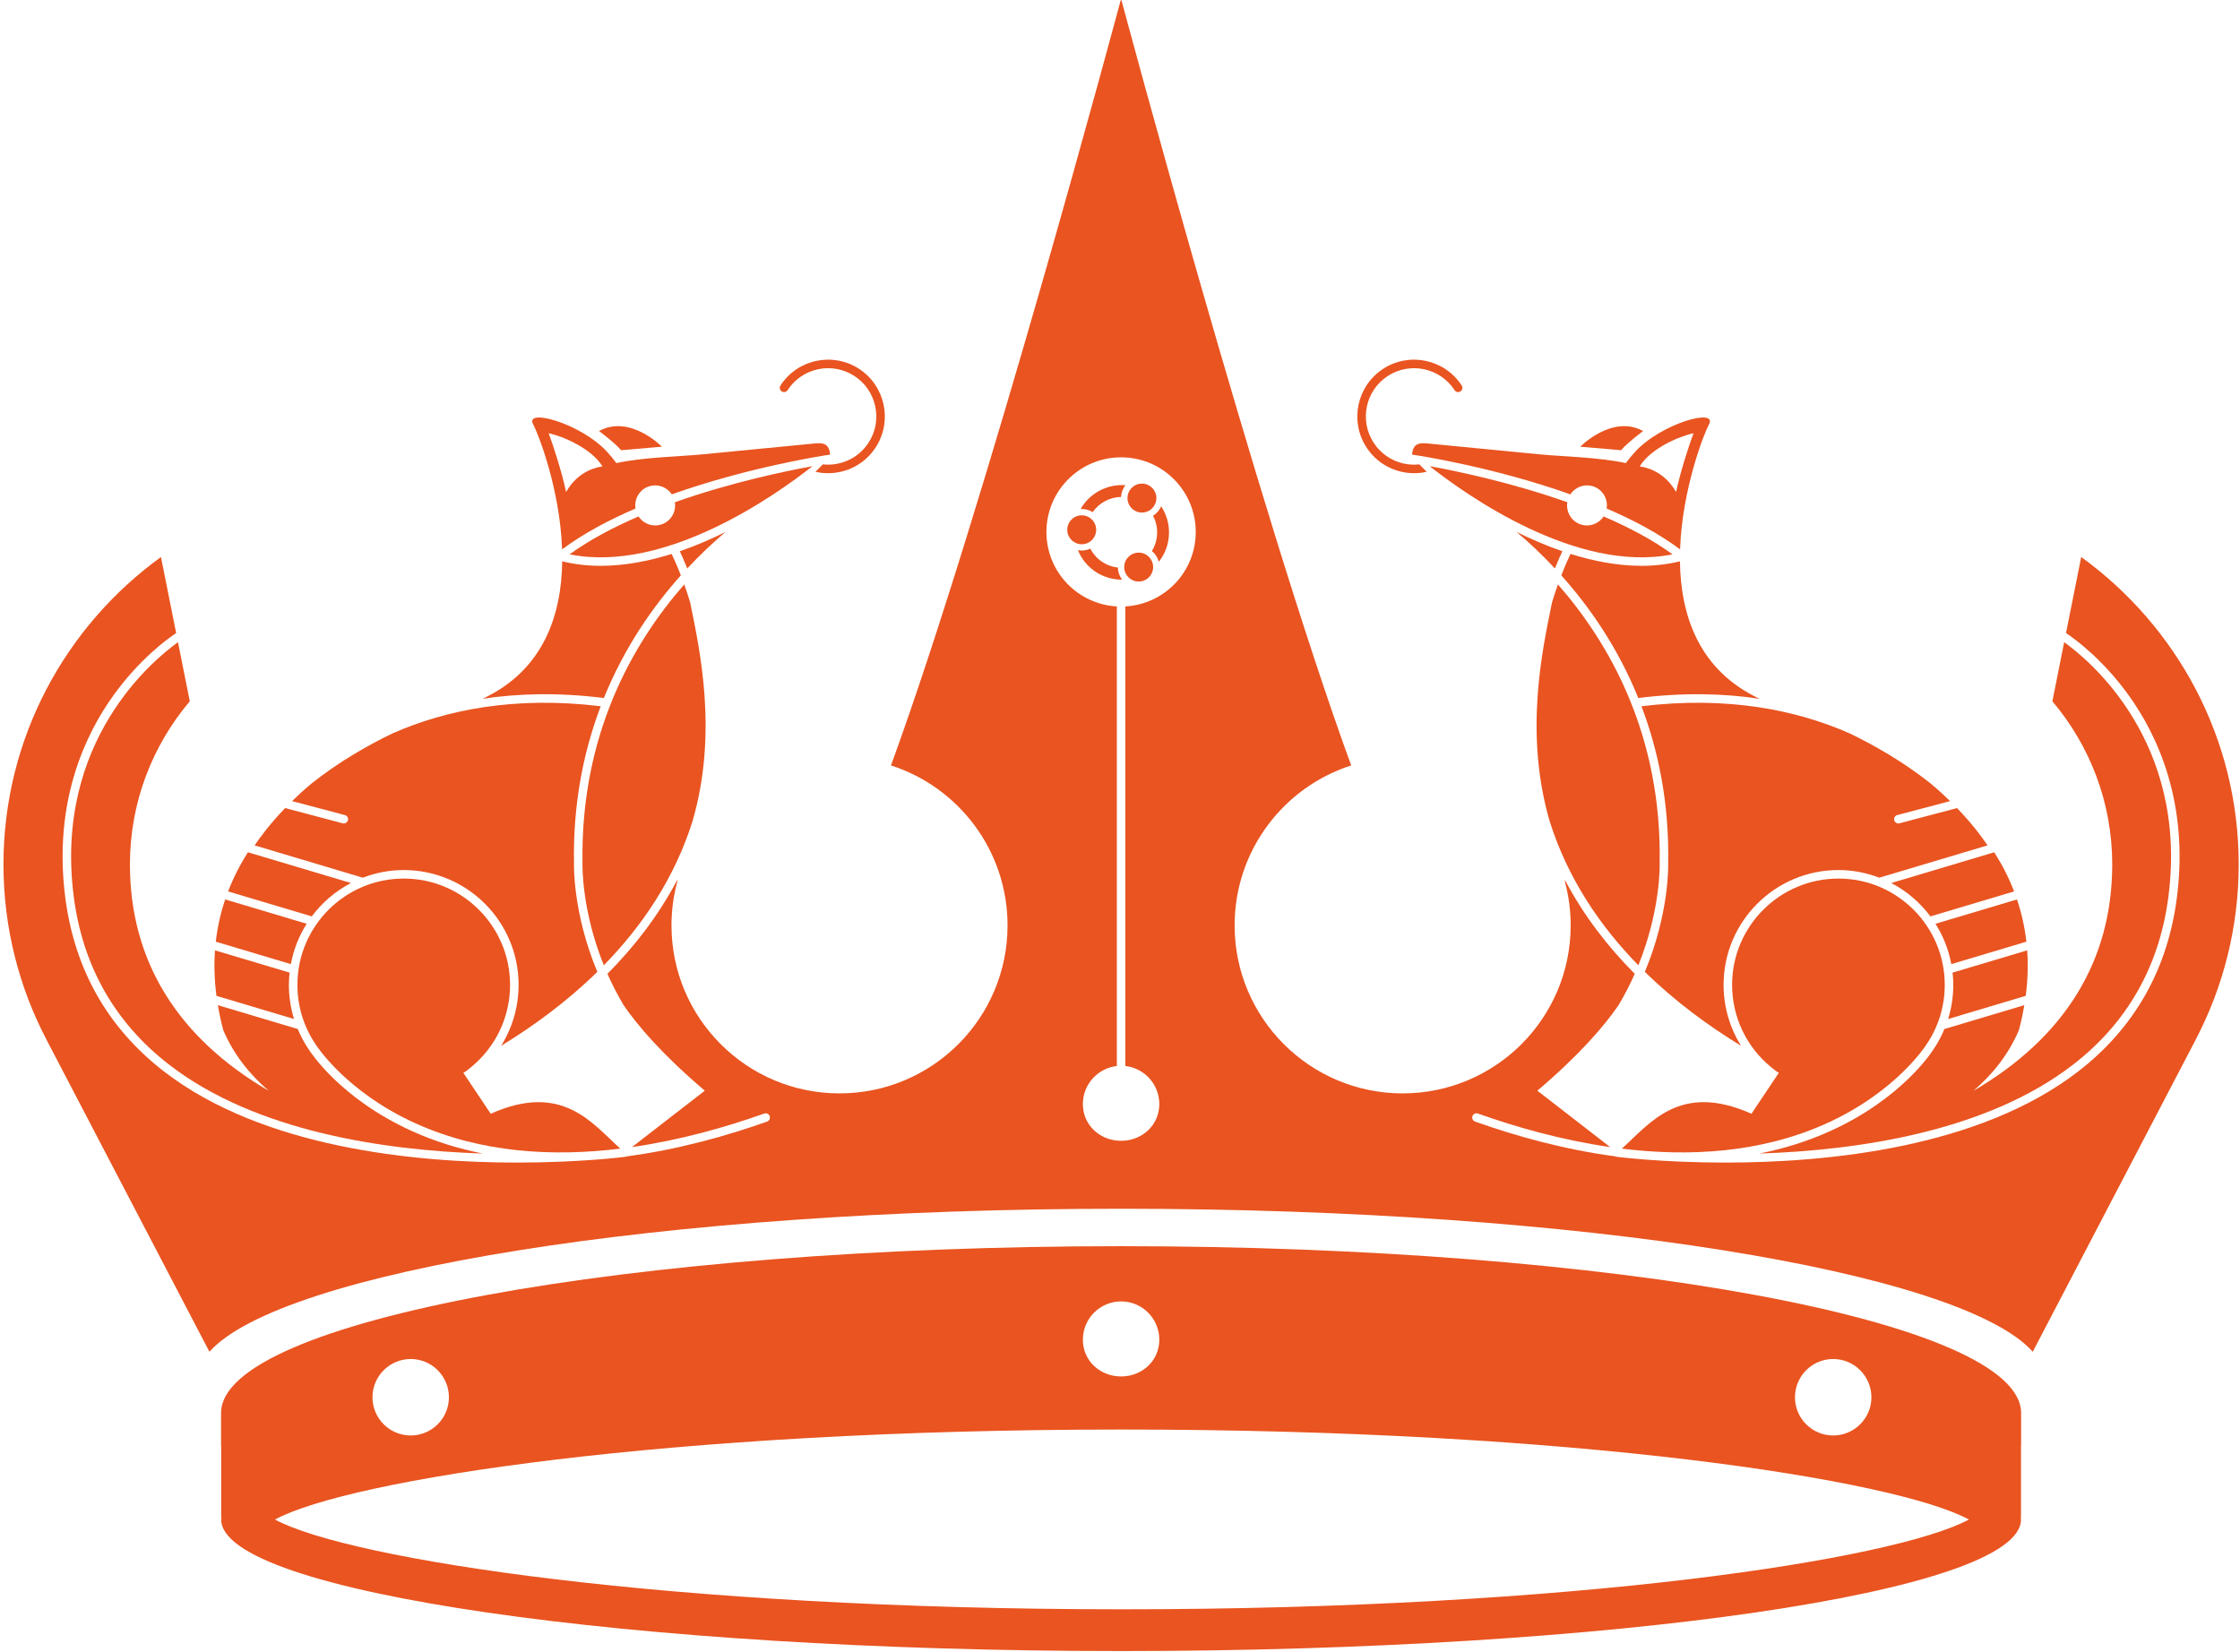
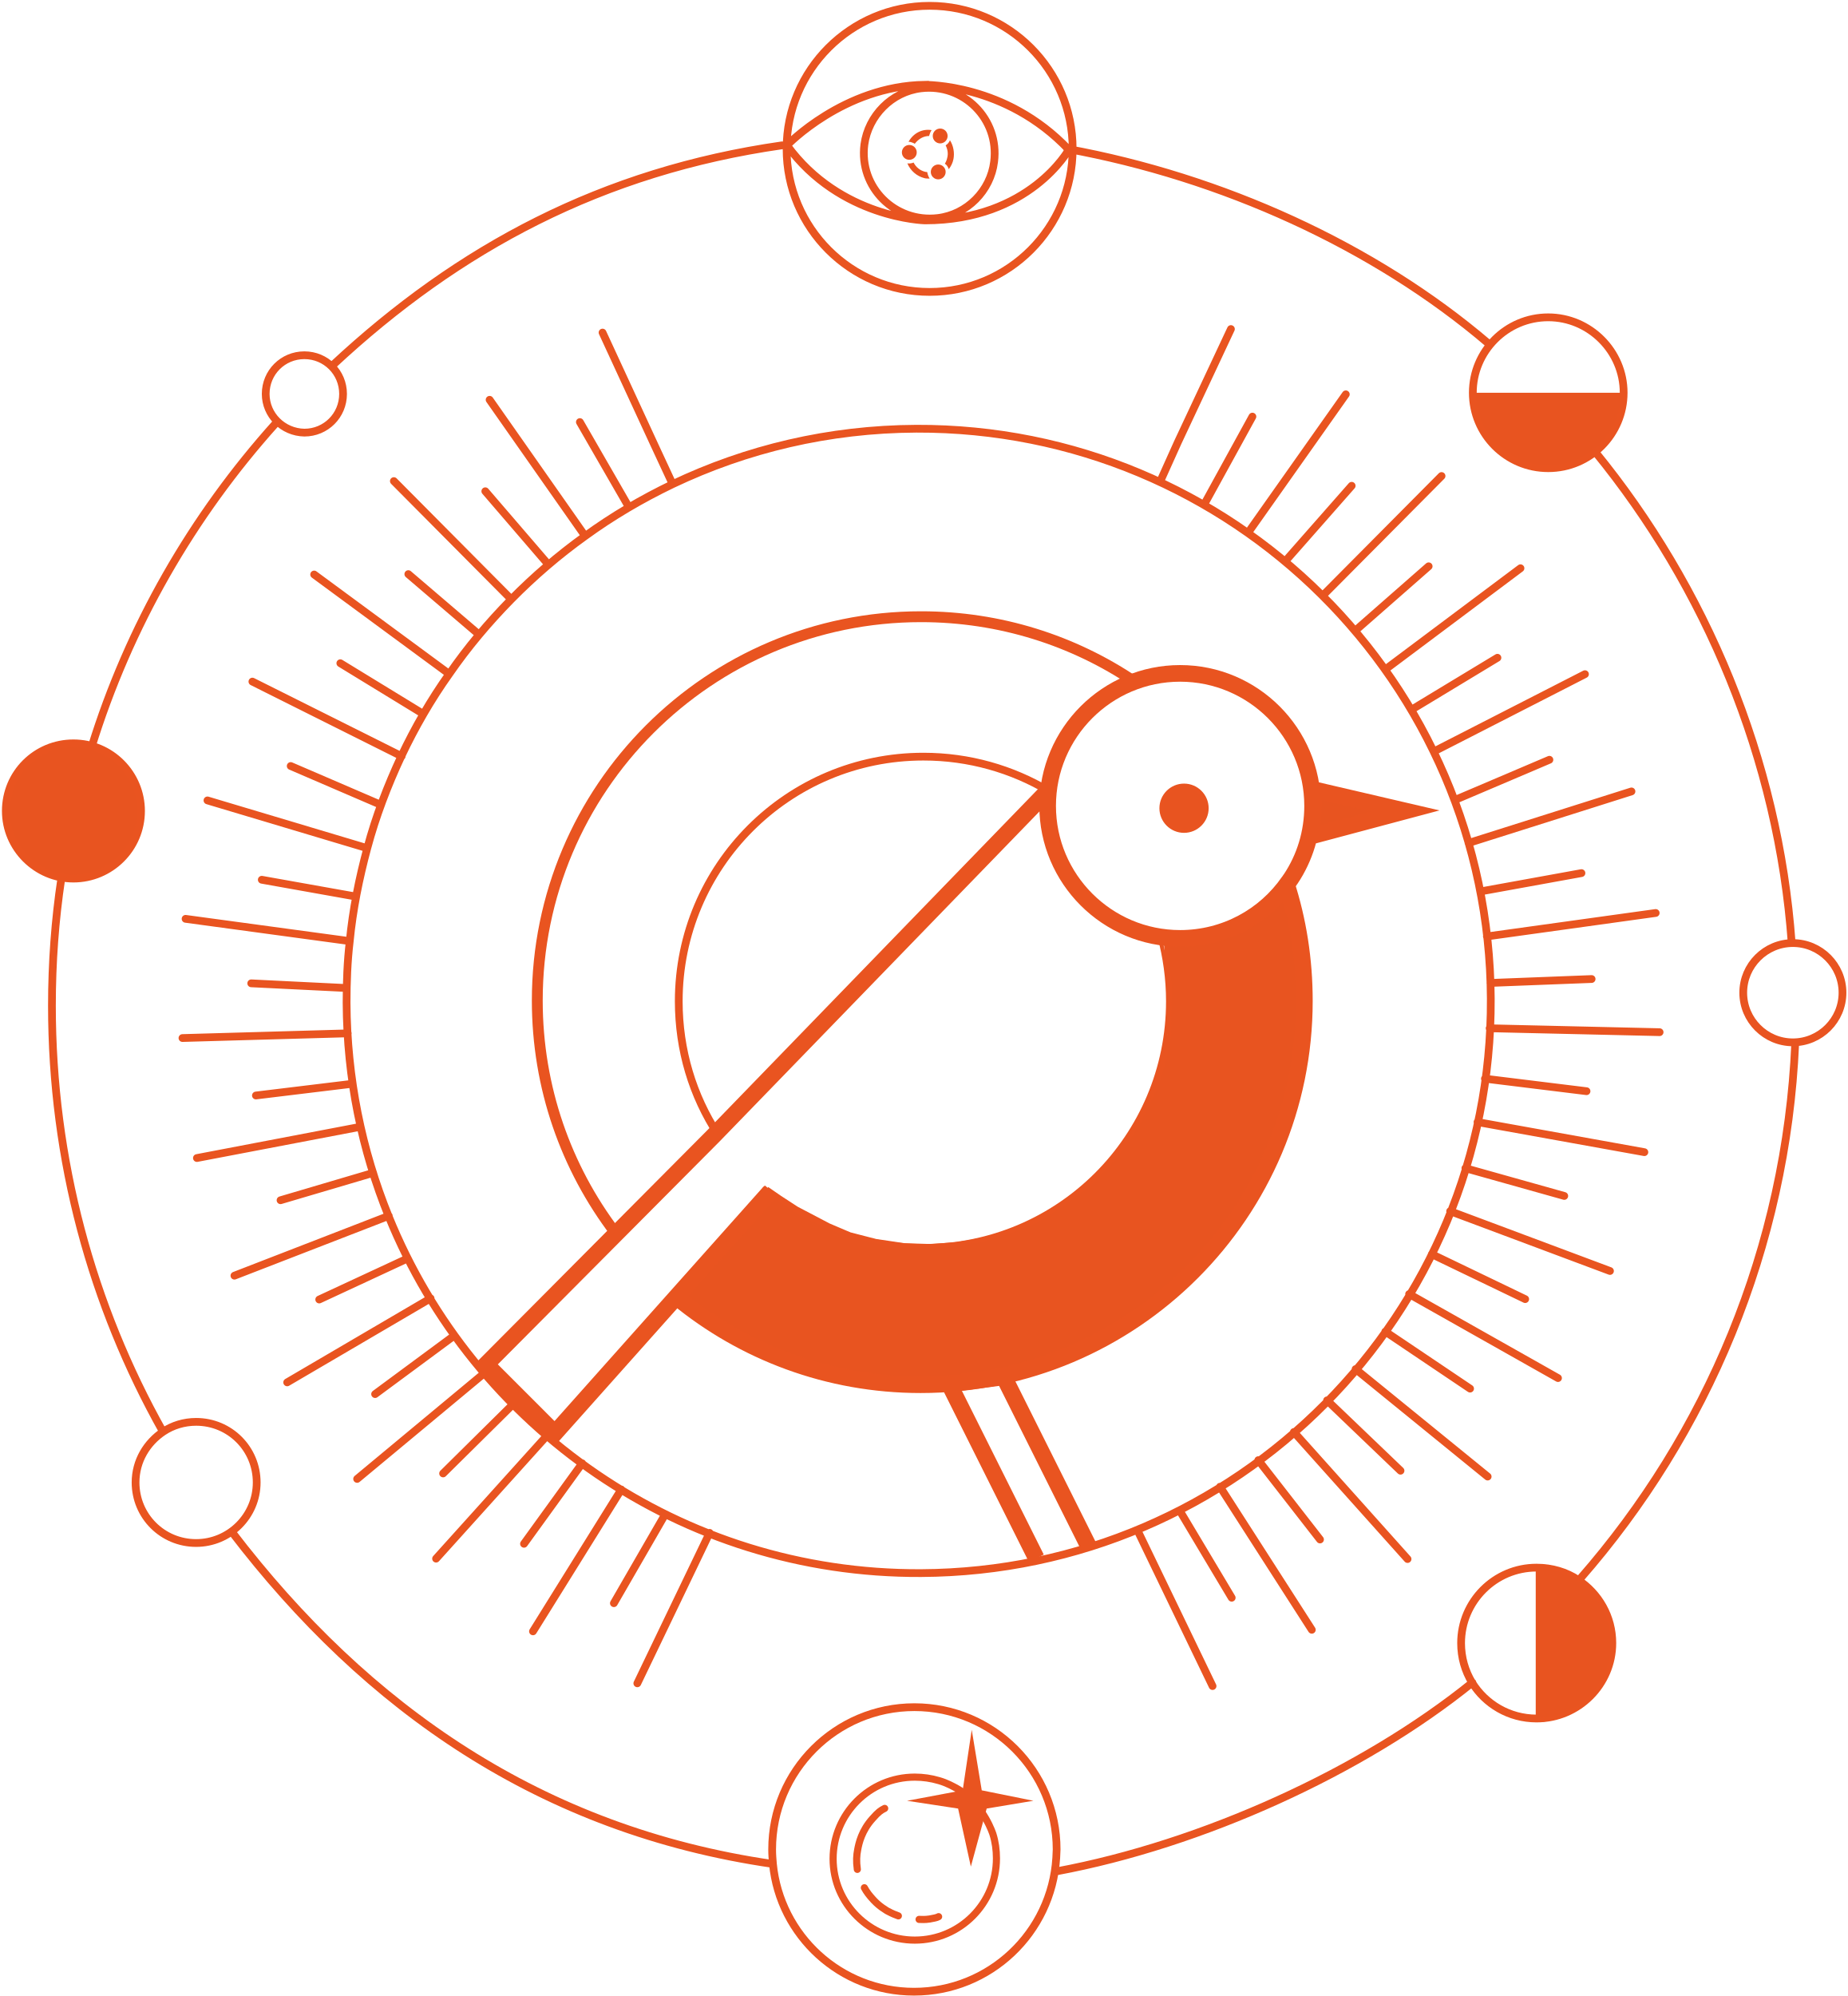
- <svg xmlns="http://www.w3.org/2000/svg" fill="none" viewBox="0 0.13 651 480.125" version="1.1" id="svg277" width="651" height="480.125">
-   <defs id="defs281" />
-   <circle cx="450" cy="450.255" r="450" fill="url(#paint0_linear_3356_10970)" id="circle193" />
-   <g style="mix-blend-mode:multiply" id="g197" transform="translate(-0.0039978,0.1053032)">
-     <circle cx="450.004" cy="450.15" r="450" fill="url(#paint1_radial_3356_10970)" fill-opacity="0.5" id="circle195" />
-   </g>
-   <path d="m 180.503,130.99 11.863,-1.022 c 0,0 -9.261,-9.463 -18.267,-4.554 0,0 4.674,3.485 6.404,5.576 z" fill="#e95420" id="path199" />
-   <path d="m 227.189,113.892 c 0.57,0.372 1.34,0.209 1.713,-0.363 4.212,-6.484 12.916,-8.331 19.401,-4.119 6.485,4.213 8.332,12.916 4.119,19.401 -2.041,3.142 -5.183,5.3 -8.848,6.078 -1.48,0.314 -2.973,0.376 -4.435,0.218 l -2.14,2.143 c 0.424,0.096 0.847,0.194 1.277,0.257 1.908,0.277 3.871,0.217 5.813,-0.196 4.311,-0.915 8.008,-3.455 10.41,-7.15 4.957,-7.63 2.783,-17.87 -4.846,-22.828 -7.632,-4.96 -17.872,-2.783 -22.828,4.846 -0.373,0.574 -0.21,1.341 0.364,1.713 z" fill="#e95420" id="path201" />
-   <path d="m 407.542,137.311 c 1.942,0.413 3.905,0.473 5.813,0.196 0.43,-0.063 0.853,-0.161 1.277,-0.257 l -2.14,-2.143 c -1.462,0.158 -2.955,0.096 -4.435,-0.218 -3.665,-0.778 -6.807,-2.936 -8.848,-6.078 -4.213,-6.485 -2.366,-15.188 4.119,-19.401 6.485,-4.212 15.189,-2.365 19.401,4.119 0.373,0.572 1.143,0.735 1.713,0.363 0.574,-0.372 0.736,-1.139 0.364,-1.713 -4.957,-7.629 -15.196,-9.806 -22.828,-4.846 -7.629,4.958 -9.803,15.198 -4.846,22.828 2.402,3.695 6.099,6.235 10.41,7.15 z" fill="#e95420" id="path203" />
-   <path d="m 573.514,317.201 c 5.506,-4.719 10.194,-10.521 13.231,-17.642 0.661,-2.481 1.171,-4.897 1.57,-7.264 l -22.953,6.855 c -0.081,0.024 -0.161,0.027 -0.241,0.035 -0.881,2.122 -1.97,4.161 -3.287,6.074 -0.36,0.574 -9.043,14.163 -29.904,23.624 -6.694,3.035 -13.609,5.149 -20.607,6.542 28.577,-0.933 65.895,-6.352 91.087,-25.782 15.902,-12.267 25.264,-28.815 27.824,-49.184 5.646,-44.908 -23.192,-68.557 -30.329,-73.668 l -3.432,17.179 c 10.84,12.807 17.397,29.35 17.397,47.404 0,28.054 -13.823,50.337 -40.356,65.827 z" fill="#e95420" id="path205" />
-   <path d="m 197.567,160.357 c 0.48,1.009 1.253,2.709 2.168,4.996 3.89,-4.164 7.688,-7.699 11.116,-10.594 -4.073,2.025 -8.557,3.973 -13.284,5.598 z" fill="#e95420" id="path207" />
-   <path d="m 163.356,159.813 c 6.169,-4.598 13.57,-8.538 21.331,-11.87 -0.397,-2.509 0.866,-5.075 3.285,-6.192 2.641,-1.219 5.706,-0.279 7.268,2.069 22.63,-8.047 44.769,-11.368 45.108,-11.417 l 0.888,-0.13 c 0,-0.192 -0.007,-0.389 -0.046,-0.61 -0.499,-2.785 -2.273,-2.851 -4.524,-2.627 -10.731,1.064 -21.468,2.084 -32.201,3.129 -7.294,0.71 -17.432,0.846 -25.338,2.571 -0.823,-1.12 -1.729,-2.231 -2.725,-3.312 -7.583,-8.241 -24.222,-12.883 -21.405,-7.859 1.24,2.213 7.759,18.492 8.359,36.248 z m 11.743,-24.098 c -1.397,0.127 -7.068,1.209 -10.573,7.417 -1.354,-6.26 -3.847,-13.821 -5.072,-17.076 4.255,0.892 12.524,4.485 15.645,9.659 z" fill="#e95420" id="path209" />
-   <path d="m 175.487,280.704 c 11.021,-11.264 20.46,-25.087 25.755,-41.805 7.462,-25.62 2.198,-49.672 -0.676,-63.722 -0.575,-1.874 -1.154,-3.611 -1.712,-5.167 -14.945,17.05 -30.266,43.741 -29.56,81.228 -0.009,0.262 -0.329,13.348 6.193,29.466 z" fill="#e95420" id="path211" />
-   <path d="m 135.801,311.181 c 0.384,-0.287 0.76,-0.582 1.13,-0.885 7.187,-5.9 11.309,-14.61 11.309,-23.899 0,-17.039 -13.862,-30.901 -30.901,-30.901 -17.04,0 -30.902,13.862 -30.902,30.901 0,6.29 1.878,12.343 5.43,17.501 0.113,0.181 8.763,13.665 29.01,22.799 19.013,8.574 39.891,9.692 59.406,7.299 -8.186,-7.327 -16.836,-19.433 -37.667,-10.14 l -7.958,-11.894 c 0,0 0.375,-0.235 1.025,-0.65 0.042,-0.042 0.069,-0.094 0.118,-0.131 z" fill="#e95420" id="path213" />
-   <path d="m 477.532,125.414 c -9.006,-4.909 -18.267,4.554 -18.267,4.554 l 11.863,1.022 c 1.73,-2.091 6.404,-5.576 6.404,-5.576 z" fill="#e95420" id="path215" />
-   <path d="m 561.024,266.493 24.318,-7.261 c -1.558,-4.052 -3.511,-7.843 -5.771,-11.376 l -29.924,8.936 c 4.491,2.338 8.369,5.672 11.377,9.701 z" fill="#e95420" id="path217" />
-   <path d="m 415.488,135.627 c 10.572,8.336 42.721,31.229 70.601,25.63 -5.842,-4.241 -12.779,-7.892 -20.036,-11.015 -1.56,2.355 -4.63,3.301 -7.274,2.08 -2.424,-1.119 -3.687,-3.693 -3.284,-6.206 -16.301,-5.788 -32.386,-9.104 -40.007,-10.489 z" fill="#e95420" id="path219" />
-   <path d="m 567.096,280.363 21.821,-6.515 c -0.49,-4.331 -1.43,-8.422 -2.733,-12.282 l -23.681,7.071 c 2.226,3.523 3.814,7.481 4.593,11.726 z" fill="#e95420" id="path221" />
-   <path d="m 477.072,164.596 c -7.012,0 -14.028,-1.383 -20.635,-3.459 -0.499,1.028 -1.491,3.174 -2.678,6.236 8.103,9.05 16.391,20.879 22.371,35.644 13.097,-1.64 24.814,-1.349 35.252,0.221 -17.706,-8.264 -22.955,-24.351 -23.145,-39.945 -3.678,0.886 -7.418,1.303 -11.165,1.303 z" fill="#e95420" id="path223" />
-   <path d="m 477.049,205.408 c 4.952,13.036 8.095,28.251 7.764,45.807 0.009,0.234 0.377,14.291 -6.776,31.393 8.864,8.693 18.61,15.797 27.958,21.498 -3.287,-5.243 -5.081,-11.349 -5.081,-17.709 0,-18.405 14.973,-33.378 33.378,-33.378 4.19,0 8.185,0.809 11.883,2.225 l 31.448,-9.391 c -1.321,-1.991 -4.227,-6.033 -8.856,-10.845 l -16.742,4.429 c -0.106,0.029 -0.213,0.042 -0.317,0.042 -0.549,0 -1.05,-0.367 -1.197,-0.922 -0.175,-0.661 0.219,-1.339 0.881,-1.514 l 15.361,-4.064 c -1.701,-1.664 -3.605,-3.395 -5.7,-5.143 -8.012,-6.361 -16.467,-11.153 -23.549,-14.562 -15.32,-6.728 -35.275,-10.911 -60.455,-7.866 z" fill="#e95420" id="path225" />
-   <path d="m 476.144,280.704 c 6.522,-16.118 6.202,-29.204 6.194,-29.466 0.705,-37.487 -14.616,-64.178 -29.561,-81.228 -0.557,1.556 -1.137,3.293 -1.712,5.167 -2.873,14.05 -8.138,38.102 -0.676,63.722 5.295,16.718 14.734,30.541 25.755,41.805 z" fill="#e95420" id="path227" />
-   <path d="m 410.442,131.663 c -0.04,0.221 -0.047,0.418 -0.046,0.61 l 0.887,0.13 c 0.339,0.049 22.478,3.37 45.108,11.417 1.562,-2.348 4.628,-3.288 7.268,-2.069 2.42,1.117 3.682,3.683 3.285,6.192 7.761,3.332 15.162,7.272 21.331,11.87 0.6,-17.756 7.119,-34.035 8.359,-36.248 2.817,-5.024 -13.822,-0.382 -21.405,7.859 -0.996,1.081 -1.902,2.192 -2.725,3.312 -7.906,-1.725 -18.044,-1.861 -25.338,-2.571 -10.733,-1.045 -21.47,-2.065 -32.201,-3.129 -2.251,-0.224 -4.025,-0.158 -4.523,2.627 z m 81.735,-5.607 c -1.225,3.255 -3.718,10.816 -5.072,17.076 -3.505,-6.208 -9.175,-7.29 -10.572,-7.417 3.12,-5.174 11.389,-8.767 15.644,-9.659 z" fill="#e95420" id="path229" />
-   <path d="m 471.348,333.996 c 19.515,2.393 40.393,1.275 59.406,-7.299 20.247,-9.134 28.897,-22.618 29.01,-22.799 3.553,-5.158 5.43,-11.211 5.43,-17.501 0,-17.039 -13.862,-30.901 -30.902,-30.901 -17.039,0 -30.901,13.862 -30.901,30.901 0,9.289 4.122,17.999 11.309,23.899 0.37,0.303 0.746,0.598 1.13,0.885 0.049,0.037 0.076,0.089 0.118,0.131 0.65,0.415 1.025,0.65 1.025,0.65 l -7.958,11.894 c -20.831,-9.293 -29.481,2.813 -37.667,10.14 z" fill="#e95420" id="path231" />
-   <path d="m 567.671,286.397 c 0,3.405 -0.51,6.744 -1.497,9.925 l 22.55,-6.734 c 0.605,-4.629 0.727,-9.036 0.427,-13.225 l -21.677,6.472 c 0.125,1.171 0.197,2.358 0.197,3.562 z" fill="#e95420" id="path233" />
-   <path d="m 451.896,165.353 c 0.915,-2.287 1.688,-3.987 2.168,-4.996 -4.727,-1.625 -9.211,-3.573 -13.284,-5.598 3.428,2.895 7.226,6.43 11.116,10.594 z" fill="#e95420" id="path235" />
-   <path d="m 314.373,158.321 c 2.321,0 4.202,-1.881 4.202,-4.202 0,-2.32 -1.881,-4.202 -4.202,-4.202 -2.321,0 -4.202,1.882 -4.202,4.202 0,2.321 1.881,4.202 4.202,4.202 z" fill="#e95420" id="path237" />
-   <path d="m 315.637,148.22 c 0.685,0.147 1.329,0.406 1.919,0.772 1.891,-2.721 4.945,-4.354 8.252,-4.414 0.018,-0.318 0.061,-0.635 0.126,-0.946 0.194,-0.9 0.587,-1.742 1.149,-2.463 -5.285,-0.418 -10.421,2.309 -13.035,6.924 0.108,-0.007 0.215,-0.008 0.32,-0.008 0.425,0 0.848,0.044 1.269,0.135 z" fill="#e95420" id="path239" />
-   <path d="m 571.058,389.305 c 0.008,0.003 0.016,0.006 0.024,0.008 l -0.007,-0.003 z" fill="#e95420" id="path241" />
-   <path d="m 324.883,165.101 c -0.347,-0.038 -0.692,-0.094 -1.031,-0.168 h -10e-4 v 0.002 c -3.028,-0.649 -5.557,-2.582 -6.979,-5.324 -1.12,0.51 -2.381,0.665 -3.594,0.441 1.721,4.226 5.371,7.295 9.851,8.256 0.982,0.211 1.984,0.313 2.984,0.306 -0.772,-1.014 -1.201,-2.238 -1.23,-3.513 z" fill="#e95420" id="path243" />
-   <path d="m 492.135,370.303 c 0.033,0.006 0.065,0.012 0.098,0.018 l -0.056,-0.014 z" fill="#e95420" id="path245" />
-   <path d="m 331.875,149.106 c 2.321,0 4.202,-1.882 4.202,-4.203 0,-2.32 -1.881,-4.202 -4.202,-4.202 -2.321,0 -4.202,1.882 -4.202,4.202 0,2.321 1.881,4.203 4.202,4.203 z" fill="#e95420" id="path247" />
-   <path d="m 330.929,169.161 c 2.321,0 4.202,-1.882 4.202,-4.202 0,-2.321 -1.881,-4.202 -4.202,-4.202 -2.321,0 -4.202,1.881 -4.202,4.202 0,2.32 1.881,4.202 4.202,4.202 z" fill="#e95420" id="path249" />
-   <path d="m 650.622,251.374 c 0,-36.727 -18.071,-69.295 -45.771,-89.339 l -4.415,22.098 c 2.555,1.702 10.64,7.56 18.253,18.149 8.292,11.534 17.452,31.044 14.002,58.486 -2.645,21.05 -12.327,38.154 -28.773,50.839 -28.751,22.173 -72.817,26.444 -102.505,26.444 -18.361,0 -31.225,-1.633 -31.558,-1.679 -0.134,-0.017 -0.253,-0.07 -0.368,-0.126 -14.922,-1.976 -28.99,-5.917 -40.794,-10.115 -0.644,-0.231 -0.981,-0.939 -0.752,-1.582 0.23,-0.647 0.939,-0.979 1.582,-0.753 11.17,3.974 24.391,7.725 38.428,9.749 l -21.151,-16.387 c 12.356,-10.524 19.487,-18.873 23.603,-24.874 1.825,-3.078 3.382,-6.132 4.692,-9.102 -7.766,-7.809 -14.796,-16.856 -20.265,-27.238 -0.006,0.17 -0.009,0.327 -0.017,0.503 1.081,4.038 1.666,8.279 1.666,12.658 0,26.97 -21.864,48.834 -48.834,48.834 -26.971,0 -48.834,-21.864 -48.834,-48.834 0,-21.753 14.226,-40.175 33.88,-46.492 -27.257,-74.639 -66.725,-222.277 -66.725,-222.277 -0.145,-0.464 -0.301,0 -0.301,0 0,0 -39.468,147.638 -66.725,222.277 19.654,6.317 33.88,24.739 33.88,46.492 0,26.97 -21.863,48.834 -48.834,48.834 -26.97,0 -48.834,-21.864 -48.834,-48.834 0,-4.379 0.585,-8.62 1.666,-12.658 -0.008,-0.176 -0.011,-0.333 -0.017,-0.503 -5.469,10.382 -12.499,19.429 -20.265,27.238 1.31,2.97 2.867,6.024 4.692,9.102 4.116,6.001 11.247,14.35 23.603,24.874 l -21.151,16.387 c 14.037,-2.024 27.258,-5.775 38.428,-9.749 0.643,-0.226 1.352,0.106 1.582,0.753 0.229,0.643 -0.108,1.351 -0.752,1.582 -11.804,4.198 -25.872,8.139 -40.794,10.115 -0.115,0.056 -0.234,0.109 -0.368,0.126 -0.332,0.046 -13.197,1.679 -31.558,1.679 -29.688,0 -73.754,-4.271 -102.505,-26.444 -16.446,-12.685 -26.128,-29.789 -28.773,-50.839 -3.45,-27.442 5.71,-46.952 14.002,-58.486 7.612,-10.589 15.698,-16.447 18.253,-18.149 l -4.415,-22.098 c -27.7,20.044 -45.771,52.612 -45.771,89.339 0,18.433 4.553,35.821 12.586,51.107 l -0.009,-0.003 47.278,90.559 c 20.65,-23.189 130.574,-41.552 264.801,-41.565 h 0.301 c 134.227,0.013 244.151,18.376 264.801,41.565 l 47.278,-90.559 -0.009,0.003 c 8.033,-15.286 12.586,-32.674 12.586,-51.107 z m -323.569,-74.978 v 133.587 c 5.54,0.613 9.87,5.327 9.87,11.063 0,6.113 -4.981,10.674 -11.094,10.674 -6.134,0 -11.121,-4.561 -11.121,-10.674 0,-5.728 4.324,-10.435 9.869,-11.059 v -133.591 c -11.405,-0.645 -20.461,-10.071 -20.461,-21.637 0,-11.984 9.715,-21.7 21.7,-21.7 11.984,0 21.699,9.716 21.699,21.7 0,11.567 -9.056,20.992 -20.462,21.637 z" fill="#e95420" id="path251" />
-   <path d="m 335.102,150.052 c 1.135,2.137 1.48,4.604 0.972,6.977 -0.25,1.161 -0.689,2.256 -1.307,3.256 0.988,0.811 1.686,1.902 2.01,3.129 1.307,-1.647 2.227,-3.594 2.67,-5.663 0.773,-3.609 0.051,-7.396 -1.982,-10.467 -0.484,1.141 -1.305,2.104 -2.363,2.768 z" fill="#e95420" id="path253" />
-   <path d="m 196.136,146.116 c 0.404,2.513 -0.86,5.087 -3.284,6.206 -2.644,1.221 -5.714,0.275 -7.274,-2.08 -7.257,3.123 -14.193,6.774 -20.036,11.015 27.881,5.599 60.029,-17.294 70.601,-25.63 -7.621,1.385 -23.706,4.701 -40.007,10.489 z" fill="#e95420" id="path255" />
-   <path d="m 336.777,163.417 h 10e-4 l -10e-4,-0.003 v 0.001 z" fill="#e95420" id="path257" />
-   <path d="m 117.339,253.019 c 18.405,0 33.378,14.973 33.378,33.378 0,6.36 -1.794,12.466 -5.081,17.709 9.348,-5.701 19.095,-12.805 27.958,-21.498 -7.153,-17.102 -6.785,-31.159 -6.776,-31.393 -0.331,-17.556 2.812,-32.771 7.764,-45.807 -25.18,-3.045 -45.135,1.138 -60.455,7.866 -7.082,3.409 -15.537,8.201 -23.549,14.562 -2.095,1.748 -3.999,3.479 -5.7,5.143 l 15.362,4.064 c 0.661,0.175 1.055,0.853 0.88,1.514 -0.147,0.555 -0.648,0.922 -1.197,0.922 -0.104,0 -0.211,-0.013 -0.317,-0.042 l -16.742,-4.429 c -4.629,4.812 -7.535,8.854 -8.856,10.845 l 31.449,9.391 c 3.697,-1.416 7.692,-2.225 11.882,-2.225 z" fill="#e95420" id="path259" />
-   <path d="m 89.128,268.637 -23.681,-7.071 c -1.303,3.86 -2.243,7.951 -2.733,12.282 l 21.821,6.515 c 0.779,-4.245 2.367,-8.203 4.593,-11.726 z" fill="#e95420" id="path261" />
-   <path d="m 101.984,256.792 -29.924,-8.936 c -2.26,3.533 -4.213,7.324 -5.771,11.376 l 24.318,7.261 c 3.009,-4.029 6.886,-7.363 11.377,-9.701 z" fill="#e95420" id="path263" />
-   <path d="m 175.501,203.017 c 5.98,-14.765 14.268,-26.594 22.371,-35.644 -1.187,-3.062 -2.179,-5.208 -2.678,-6.236 -6.607,2.076 -13.623,3.459 -20.634,3.459 -3.748,0 -7.488,-0.417 -11.166,-1.303 -0.19,15.594 -5.439,31.681 -23.145,39.945 10.438,-1.57 22.155,-1.861 35.252,-0.221 z" fill="#e95420" id="path265" />
-   <path d="m 325.966,362.351 h -0.301 c -142.622,0 -261.416,21.684 -261.416,48.465 v 9.676 c 0.01,-0.018 0.024,-0.034 0.034,-0.052 v 20.877 c 0.036,-0.055 0.076,-0.11 0.112,-0.166 -0.025,0.221 -0.112,0.439 -0.112,0.661 0,21.107 118.911,38.22 261.533,38.22 142.621,0 261.532,-17.113 261.532,-38.22 0,-0.222 -0.087,-0.44 -0.113,-0.661 0.037,0.056 0.077,0.111 0.113,0.166 v -20.877 c 0.01,0.018 0.024,0.034 0.034,0.052 v -9.676 c 0,-26.781 -118.794,-48.465 -261.416,-48.465 z m 206.791,32.794 c 6.133,0 11.12,4.981 11.12,11.134 0,6.114 -4.987,11.094 -11.12,11.094 -6.114,0 -11.094,-4.98 -11.094,-11.094 0,-6.153 4.98,-11.134 11.094,-11.134 z m -206.928,-16.742 c 6.113,0 11.094,4.981 11.094,11.134 0,6.114 -4.981,10.675 -11.094,10.675 -6.134,0 -11.121,-4.561 -11.121,-10.675 0,-6.153 4.987,-11.134 11.121,-11.134 z m -206.457,16.742 c 6.113,0 11.094,4.981 11.094,11.134 0,6.114 -4.981,11.094 -11.094,11.094 -6.134,0 -11.121,-4.98 -11.121,-11.094 0,-6.153 4.987,-11.134 11.121,-11.134 z m 206.692,72.751 c -131.725,0 -224.672,-14.503 -246.151,-26.093 21.467,-11.615 114.409,-26.159 246.151,-26.159 131.742,0 224.684,14.544 246.151,26.159 -21.479,11.59 -114.425,26.093 -246.151,26.093 z" fill="#e95420" id="path267" />
-   <path d="m 80.549,389.313 c 0.008,-0.002 0.016,-0.005 0.024,-0.008 l -0.017,0.005 z" fill="#e95420" id="path269" />
-   <path d="m 159.398,370.321 c 0.033,-0.006 0.065,-0.012 0.098,-0.018 l -0.042,0.004 z" fill="#e95420" id="path271" />
-   <path d="m 85.458,296.322 c -0.988,-3.181 -1.498,-6.52 -1.498,-9.925 0,-1.204 0.072,-2.391 0.197,-3.562 l -21.677,-6.472 c -0.299,4.189 -0.177,8.596 0.427,13.225 z" fill="#e95420" id="path273" />
-   <path d="m 21.397,260.459 c 2.56,20.369 11.922,36.917 27.824,49.184 25.192,19.43 62.51,24.849 91.087,25.782 -6.998,-1.393 -13.913,-3.507 -20.606,-6.542 -20.862,-9.461 -29.545,-23.05 -29.905,-23.624 -1.317,-1.913 -2.405,-3.952 -3.286,-6.074 -0.081,-0.008 -0.161,-0.011 -0.242,-0.035 l -22.953,-6.855 c 0.399,2.367 0.909,4.783 1.57,7.264 3.037,7.121 7.725,12.923 13.231,17.642 -26.533,-15.49 -40.356,-37.774 -40.356,-65.827 0,-18.054 6.557,-34.597 17.398,-47.404 l -3.433,-17.179 c -7.137,5.111 -35.975,28.76 -30.329,73.668 z" fill="#e95420" id="path275" />
+ <svg xmlns="http://www.w3.org/2000/svg" width="635" height="686" viewBox="0 0 635 686" fill="none">
+   <path d="M80.582 438.434L133.642 417.881M123.97 387.254L67.687 398.001M98.717 475.105L148.015 446.225M122.761 508.285L166.553 471.882M149.896 535.688L188.045 493.374M183.209 560.673L213.568 511.911M62.717 356.762L119.538 355.15M63.791 315.792L120.209 323.448M71.314 275.09L126.12 291.478M86.761 234.254L138.075 259.911M107.985 197.448L154.329 231.568M175.687 205.911L135.388 165.344M201.075 184.15L168.299 137.403M207.12 114.299L224.986 152.985L231.165 166.284M128.269 403.105L96.433 412.508M109.732 446.628L140.09 432.523M128.941 479.135L156.209 458.986M152.314 506.404L176.493 482.493M180.12 530.583L200.135 502.911M119.135 339.568L86.358 337.956M89.985 302.359L122.358 308.135M99.926 263.269L130.821 276.568M87.97 376.508L121.149 372.478M140.358 197.314L164.403 217.866M116.985 227.941L145.329 245.269M166.821 168.836L188.314 193.821M199.329 145.06L216.12 174.209M553.419 436.822L498.479 416.269M565.24 395.986L507.882 385.643M484.374 444.747L535.553 473.628M465.971 470.538L511.374 507.479M444.747 492.165L483.837 535.822M419.359 510.971L450.926 560.135M512.046 353.404L570.479 354.747M569.135 313.777L511.105 321.836M504.792 289.732L560.807 272.001M492.837 258.299L544.822 231.702M476.18 230.09L522.658 195.299M454.687 204.702L495.523 163.597M462.613 135.523L429.031 183.075M398.807 165.478L404.852 152.045L423.12 113.09M503.717 401.493L537.703 411.031M492.165 431.046L524.27 446.493M476.18 457.643L505.329 477.255M456.165 481.285L481.419 505.464M453.747 529.106L432.523 501.837M391.419 526.822L416.807 579.479M405.658 519.434L423.389 549.12M512.314 337.822L547.106 336.478M543.613 300.075L508.822 306.389M532.598 261.12L500.091 274.956M545.359 375.031L510.434 370.732M465.971 216.657L491.09 194.627M514.732 226.06L485.18 243.926M441.926 192.747L464.628 166.956M413.986 173.269L430.508 143.179M228.075 521.449L211.015 551.001M219.075 578.538L243.926 526.822M119.135 344.672C119.135 337.553 119.403 330.433 120.209 323.583C121.284 312.568 123.433 301.956 126.254 291.478C129.209 280.463 133.239 269.986 137.941 259.911C142.642 249.971 148.15 240.433 154.463 231.568C160.776 222.433 167.896 213.971 175.687 206.045C183.478 198.12 192.075 190.732 201.075 184.284C210.478 177.433 220.553 171.523 231.165 166.418C256.553 154.329 284.896 147.478 314.986 147.344C423.523 146.941 511.911 234.523 512.449 343.195C512.986 451.867 425.269 540.12 316.598 540.658C233.986 541.061 162.926 490.285 133.642 418.15C124.373 395.314 119.269 370.598 119.135 344.672Z" stroke="#E95420" stroke-width="2.665" stroke-miterlimit="10" stroke-linecap="round" />
+   <path d="M511.643 118.06C472.285 84.478 419.896 60.836 366.836 51.164M268.777 49.955C207.12 58.821 157.821 85.015 114.299 125.582M21.075 301.956C18.925 316.195 17.851 330.836 17.851 345.613C17.851 398.807 31.687 448.777 56 492.031M94.687 145.597C66.209 177.299 44.313 215.18 31.418 256.956M363.21 643.15C413.046 633.882 468.255 608.897 506.135 578.27M79.642 526.419C126.12 587.27 186.165 629.046 265.553 640.598M543.21 542.538C586.598 492.971 614.001 428.896 617.091 358.642M615.882 324.12C611.315 260.717 586.195 201.612 548.314 155.269M91.329 135.388C91.329 128 97.239 122.09 104.627 122.09C112.015 122.09 117.926 128 117.926 135.388C117.926 142.776 112.015 148.687 104.627 148.687C97.239 148.553 91.329 142.642 91.329 135.388ZM25.239 301.956C38 301.956 48.478 291.612 48.478 278.717C48.478 265.956 38.134 255.478 25.239 255.478C12.343 255.478 2 265.821 2 278.717C2 291.478 12.478 301.956 25.239 301.956ZM532.195 160.911C546.568 160.911 558.12 149.224 558.12 134.985C558.12 120.746 546.434 109.06 532.195 109.06C517.822 109.06 506.27 120.746 506.27 134.985C506.27 149.224 517.822 160.911 532.195 160.911ZM616.285 324.12C606.882 324.12 599.225 331.777 599.225 341.18C599.225 350.583 606.882 358.24 616.285 358.24C625.688 358.24 633.344 350.583 633.344 341.18C633.344 331.777 625.688 324.12 616.285 324.12ZM67.418 530.314C78.836 530.314 88.239 521.046 88.239 509.494C88.239 497.941 78.97 488.673 67.418 488.673C63.254 488.673 59.358 489.882 56.134 492.031C50.493 495.792 46.597 502.105 46.597 509.494C46.597 521.046 55.866 530.314 67.418 530.314ZM554.225 564.703C554.225 555.568 549.523 547.643 542.404 542.941C538.374 540.255 533.404 538.777 528.165 538.777C513.792 538.777 502.24 550.464 502.24 564.703C502.24 569.673 503.583 574.24 506.001 578.27C510.568 585.658 518.762 590.628 528.165 590.628C542.538 590.628 554.225 578.941 554.225 564.703ZM319.553 100.329C346.687 100.329 368.717 78.299 368.717 51.164C368.717 24.03 346.687 2 319.553 2C292.418 2 270.389 24.03 270.389 51.164C270.389 78.299 292.418 100.329 319.553 100.329ZM367.374 51.433C367.374 51.433 353.941 75.746 317.941 75.746C317.941 75.746 288.792 75.075 270.523 49.955C270.523 49.955 290.001 29.537 317.941 29.134C317.941 29.269 345.613 28.463 367.374 51.433ZM341.717 55.597C343.598 40.955 331.239 28.597 316.598 30.343C306.523 31.552 298.463 39.746 297.12 49.687C295.239 64.329 307.598 76.687 322.374 74.94C332.448 73.731 340.508 65.537 341.717 55.597Z" stroke="#E95420" stroke-width="2.665" stroke-miterlimit="10" stroke-linecap="round" />
+   <path d="M333.792 638.718L329.896 620.986L315.792 618.837L331.508 615.882L334.06 598.822L336.881 615.882L351.523 618.837L338.627 620.986L333.792 638.718Z" fill="#E95420" stroke="#E95420" stroke-width="1.343" stroke-miterlimit="10" />
+   <path d="M314.18 684.524C340.24 684.524 361.463 664.24 363.075 638.583C363.075 637.643 363.21 636.568 363.21 635.628C363.21 608.628 341.314 586.732 314.314 586.732C287.314 586.732 265.418 608.628 265.418 635.628C265.418 637.374 265.553 638.986 265.687 640.598C268.105 665.315 288.926 684.524 314.18 684.524Z" stroke="#E95420" stroke-width="2.665" stroke-miterlimit="10" stroke-linecap="round" />
+   <path d="M297.12 648.792C297.926 650.27 298.732 651.345 300.344 653.091C302.493 655.374 304.374 656.315 304.911 656.718C307.195 657.927 307.463 657.927 308.806 658.464" stroke="#E95420" stroke-width="2.452" stroke-miterlimit="10" stroke-linecap="round" />
+   <path d="M315.926 659.673C316.866 659.673 317.806 659.807 319.553 659.539C320.896 659.27 321.971 659.136 322.642 658.733" stroke="#E95420" stroke-width="2.452" stroke-miterlimit="10" stroke-linecap="round" />
+   <path d="M314.448 666.792C330.03 666.792 342.523 654.165 342.523 638.718C342.523 635.762 342.12 632.942 341.314 630.389C341.314 630.389 338.359 620.852 330.03 615.344C329.359 614.941 328.687 614.538 328.687 614.538C327.612 614.001 325.597 612.792 322.777 611.986C320.09 611.18 317.269 610.777 314.448 610.777C298.866 610.777 286.374 623.404 286.374 638.852C286.374 654.3 299 666.792 314.448 666.792Z" stroke="#E95420" stroke-width="2.452" stroke-miterlimit="10" stroke-linecap="round" />
+   <path d="M304.105 621.524C302.762 622.195 301.956 622.733 299.941 625.016C296.18 629.18 295.239 633.479 294.836 635.628C294.433 637.643 294.299 639.658 294.702 642.479" stroke="#E95420" stroke-width="2.452" stroke-miterlimit="10" stroke-linecap="round" />
+   <path d="M25.239 301.284C37.702 301.284 47.806 291.181 47.806 278.717C47.806 266.253 37.702 256.15 25.239 256.15C12.775 256.15 2.672 266.253 2.672 278.717C2.672 291.181 12.775 301.284 25.239 301.284Z" fill="#E85420" stroke="#E95420" stroke-width="1.343" stroke-miterlimit="10" />
+   <path d="M557.852 134.985C557.852 149.224 546.3 160.642 532.195 160.642C518.091 160.642 506.538 149.09 506.538 134.985" fill="#E85420" />
+   <path d="M557.852 134.985C557.852 149.224 546.3 160.642 532.195 160.642C518.091 160.642 506.538 149.09 506.538 134.985" stroke="#E95420" stroke-width="1.343" stroke-miterlimit="10" />
+   <path d="M527.896 538.24C542.538 538.24 554.359 550.061 554.359 564.703C554.359 579.344 542.538 591.165 527.896 591.165" fill="#E85420" />
+   <path d="M527.896 538.24C542.538 538.24 554.359 550.061 554.359 564.703C554.359 579.344 542.538 591.165 527.896 591.165" stroke="#E95420" stroke-width="1.343" stroke-miterlimit="10" />
+   <path d="M451.195 271.06L484.911 279.254L450.389 287.583L451.195 271.06Z" fill="#E85420" stroke="#E95420" stroke-width="1.343" stroke-miterlimit="10" />
+   <path d="M443.269 304.642L449.449 331.239L448.911 352.329L444.344 380.001L436.553 401.359L424.06 422.18L405.523 442.329L389.135 454.956L352.195 471.747L317.269 476.852L286.911 473.762L265.15 466.105L248.896 457.911L231.836 446.359L264.209 408.881L268.105 411.568L273.881 415.329L284.896 421.105L292.15 424.195L301.015 426.478L310.956 427.956L319.956 428.225L329.224 427.553L338.224 425.941L346.015 423.657L356.224 419.493L365.359 413.986L373.687 407.538L380.672 400.553L386.583 393.568L392.09 384.299L397.732 372.613L400.284 363.881L401.896 355.687L402.031 348.165L402.165 338.359L401.09 329.224L400.687 322.642L410.225 322.374L424.329 318.881L436.284 311.627L443.269 304.642Z" fill="#E85420" stroke="#E95420" stroke-width="1.343" stroke-miterlimit="10" />
+   <path d="M407.001 285.568C411.304 285.568 414.792 282.08 414.792 277.777C414.792 273.474 411.304 269.986 407.001 269.986C402.698 269.986 399.21 273.474 399.21 277.777C399.21 282.08 402.698 285.568 407.001 285.568Z" fill="#E85420" stroke="#E95420" stroke-width="1.343" stroke-miterlimit="10" />
+   <path d="M312.568 54.925C313.977 54.925 315.12 53.783 315.12 52.373C315.12 50.964 313.977 49.821 312.568 49.821C311.158 49.821 310.016 50.964 310.016 52.373C310.016 53.783 311.158 54.925 312.568 54.925Z" fill="#E95420" />
+   <path d="M323.18 49.284C324.589 49.284 325.732 48.141 325.732 46.731C325.732 45.322 324.589 44.179 323.18 44.179C321.77 44.179 320.628 45.322 320.628 46.731C320.628 48.141 321.77 49.284 323.18 49.284Z" fill="#E95420" />
+   <path d="M318.21 59.09C316.329 58.687 314.851 57.478 314.046 55.866C313.374 56.135 312.568 56.269 311.896 56.135C312.971 58.687 315.12 60.567 317.807 61.239C318.344 61.373 319.016 61.373 319.553 61.373C319.15 60.702 318.881 60.03 318.747 59.224C318.747 59.09 318.478 59.09 318.21 59.09Z" fill="#E95420" />
+   <path d="M322.508 61.642C323.918 61.642 325.061 60.499 325.061 59.09C325.061 57.68 323.918 56.538 322.508 56.538C321.099 56.538 319.956 57.68 319.956 59.09C319.956 60.499 321.099 61.642 322.508 61.642Z" fill="#E95420" />
+   <path d="M326.135 58.149C326.941 57.075 327.478 56 327.747 54.657C328.15 52.508 327.747 50.09 326.538 48.209C326.269 48.881 325.732 49.552 325.06 49.955C325.732 51.299 326.001 52.776 325.598 54.254C325.463 54.925 325.195 55.597 324.792 56.269C325.463 56.672 325.866 57.343 326.135 58.149Z" fill="#E95420" />
+   <path d="M312.299 48.746H312.434C312.702 48.746 312.971 48.746 313.24 48.881C313.643 49.015 314.046 49.149 314.449 49.418C315.657 47.806 317.404 46.731 319.419 46.731C319.419 46.597 319.419 46.328 319.553 46.194C319.687 45.657 319.956 45.12 320.225 44.717C317.001 44.179 313.911 45.791 312.299 48.746Z" fill="#E95420" />
+   <path d="M264.612 409.687L190.732 492.568L167.09 468.926L245.403 390.21L356.493 275.627L360.389 271.597M374.225 531.523L345.075 473.225L326.269 475.643L356.225 535.553M405.657 322.508C421.105 322.508 434.807 314.851 443.001 303.03C443.269 302.762 443.404 302.359 443.672 302.09C448.508 294.836 451.195 286.239 451.195 276.971C451.195 251.851 430.777 231.433 405.657 231.433C380.538 231.433 360.12 251.851 360.12 276.971C360.12 302.09 380.538 322.508 405.657 322.508ZM450.792 287.314L483.031 278.717L451.867 271.463L450.792 287.314Z" stroke="#E95420" stroke-width="5.712" stroke-miterlimit="10" />
+   <path d="M211.418 423.523C194.627 401.359 184.687 373.822 184.687 343.866C184.687 271.06 243.791 211.956 316.597 211.956C343.732 211.956 368.986 220.15 389.941 234.254" stroke="#E95420" stroke-width="3.732" stroke-miterlimit="10" />
+   <path d="M442.061 303.433C446.225 316.195 448.374 329.896 448.374 344.001C448.374 416.807 389.269 475.911 316.463 475.911C284.627 475.911 255.478 464.628 232.777 445.956" stroke="#E95420" stroke-width="5.712" stroke-miterlimit="10" />
+   <path d="M246.747 389.807C238.15 376.642 233.314 360.926 233.314 344.135C233.314 297.657 270.926 260.045 317.403 260.045C333.12 260.045 347.896 264.344 360.523 271.866" stroke="#E95420" stroke-width="2.665" stroke-miterlimit="10" />
+   <path d="M398.538 321.836C400.419 328.956 401.493 336.344 401.493 344.135C401.493 390.613 363.881 428.225 317.404 428.225C296.583 428.225 277.105 420.434 262.463 407.941" stroke="#E95420" stroke-width="1.348" stroke-miterlimit="10" />
</svg>
